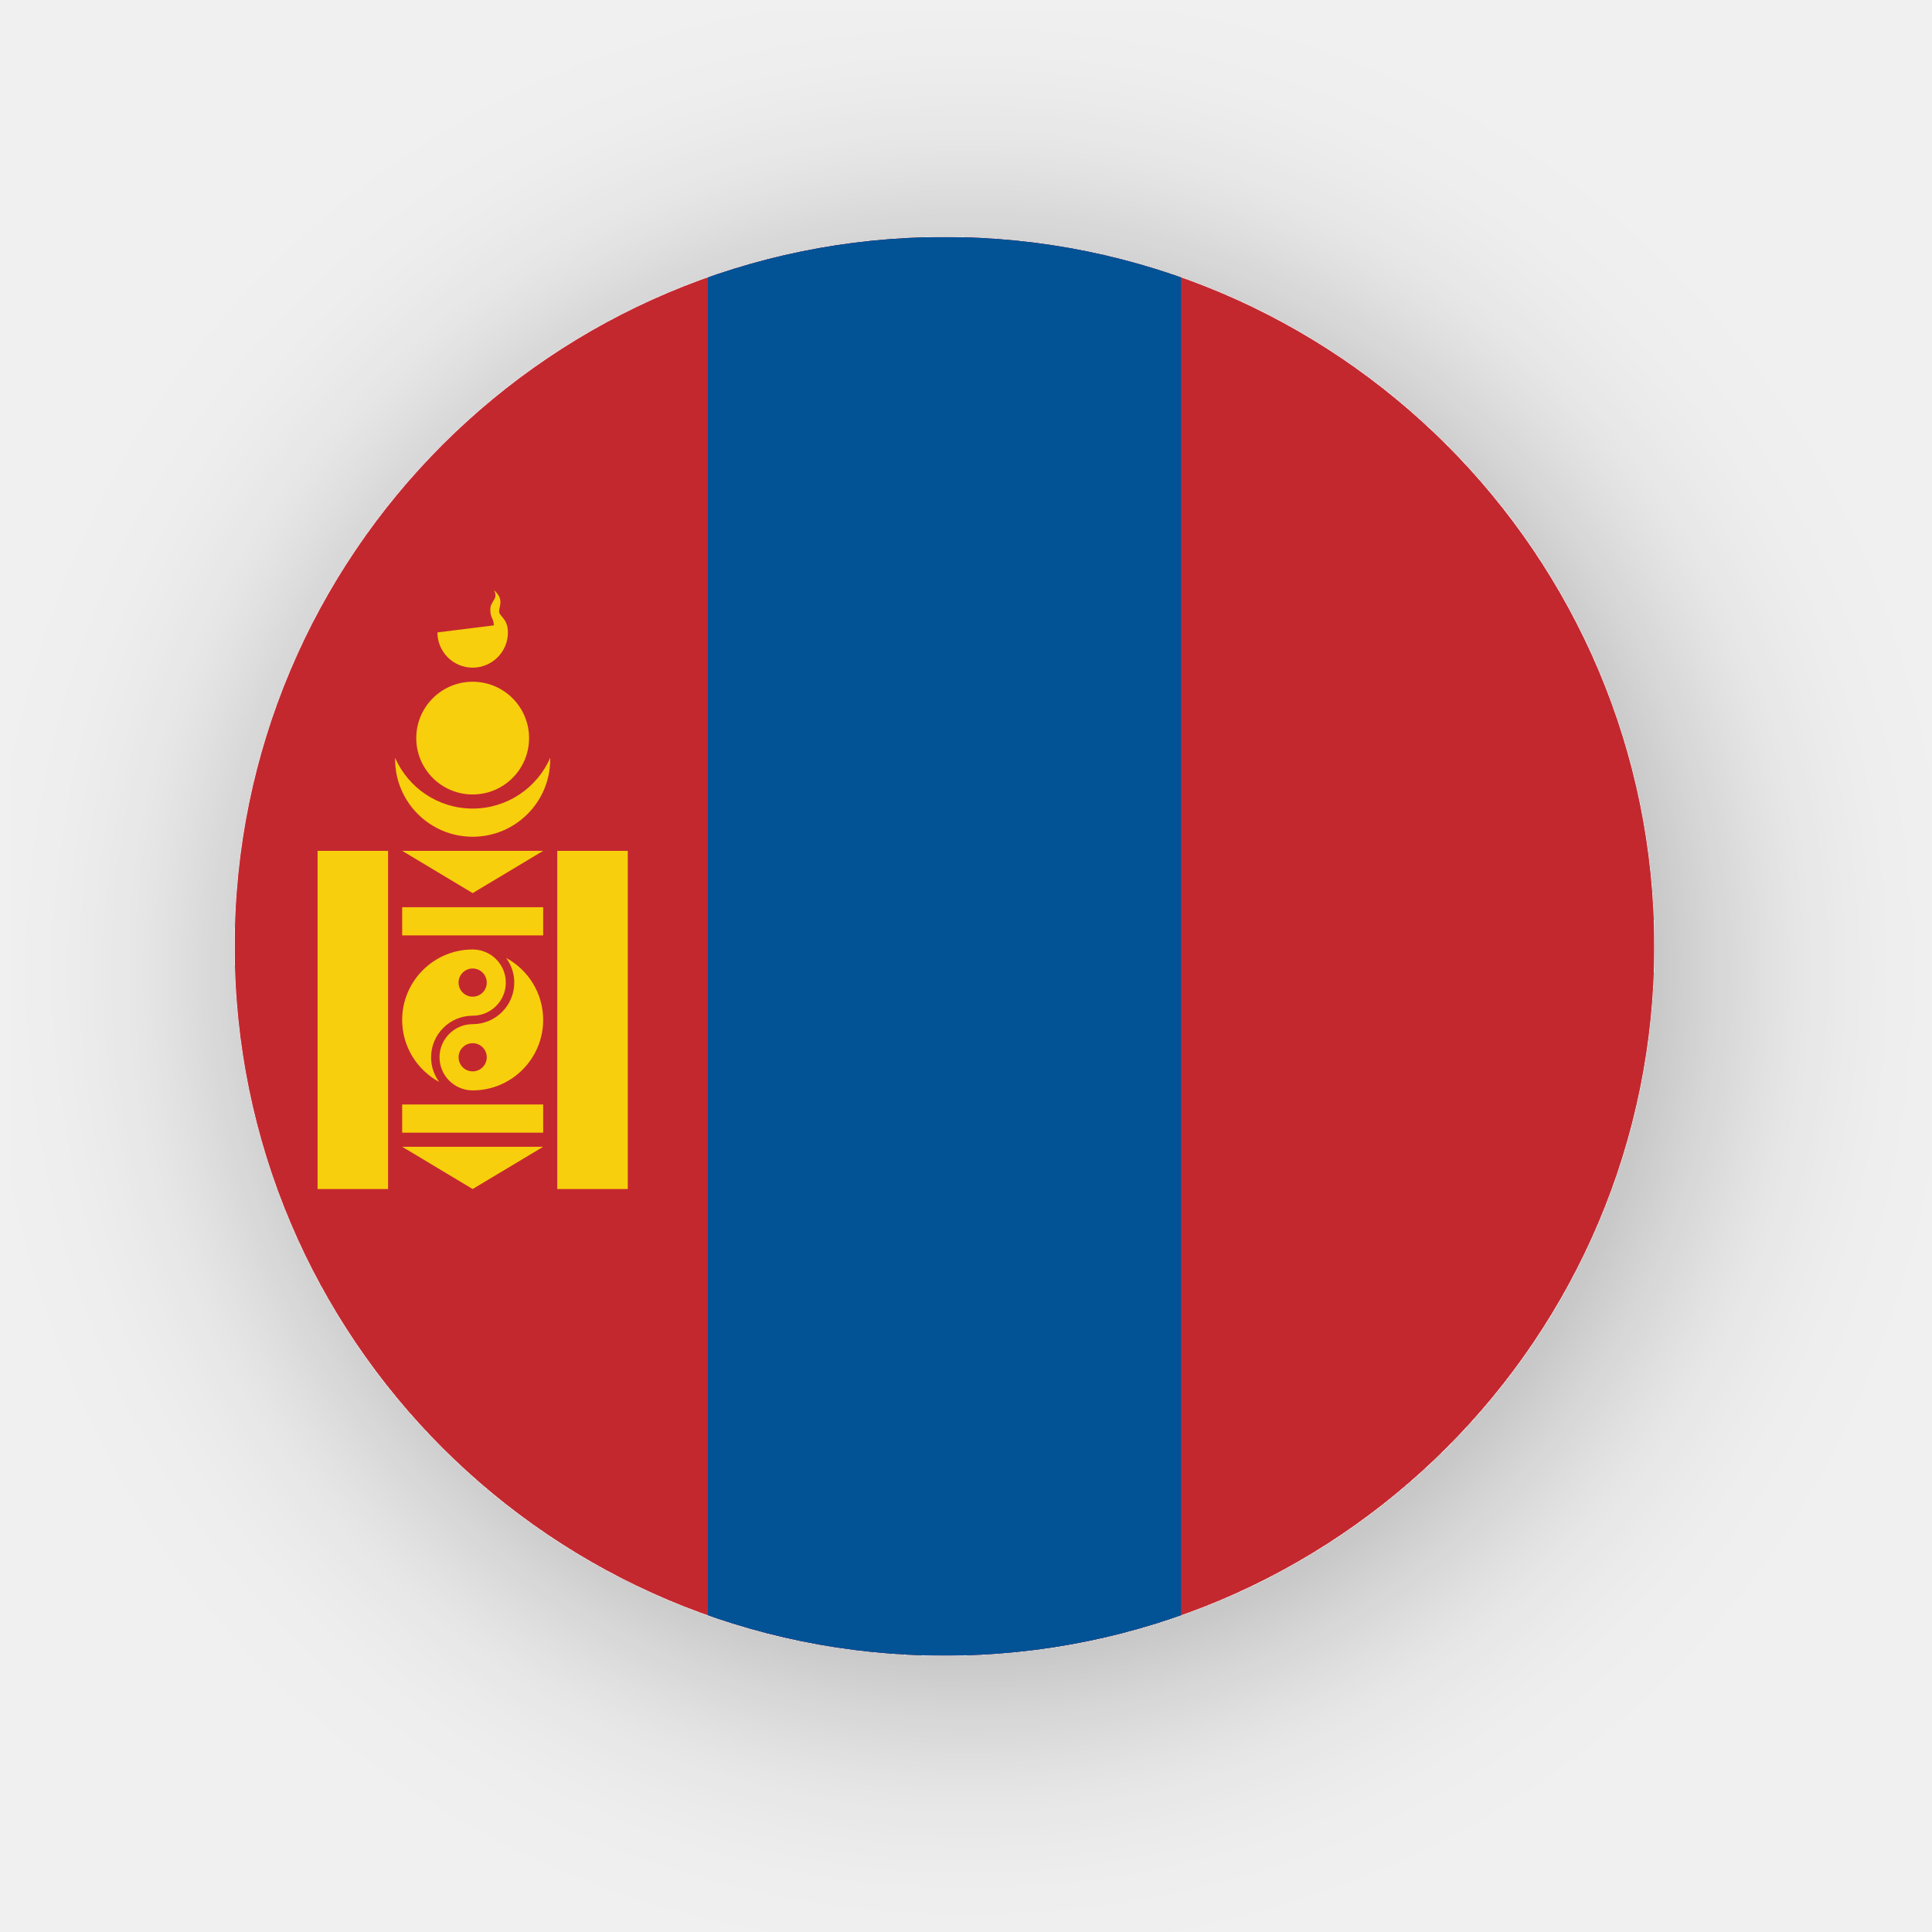
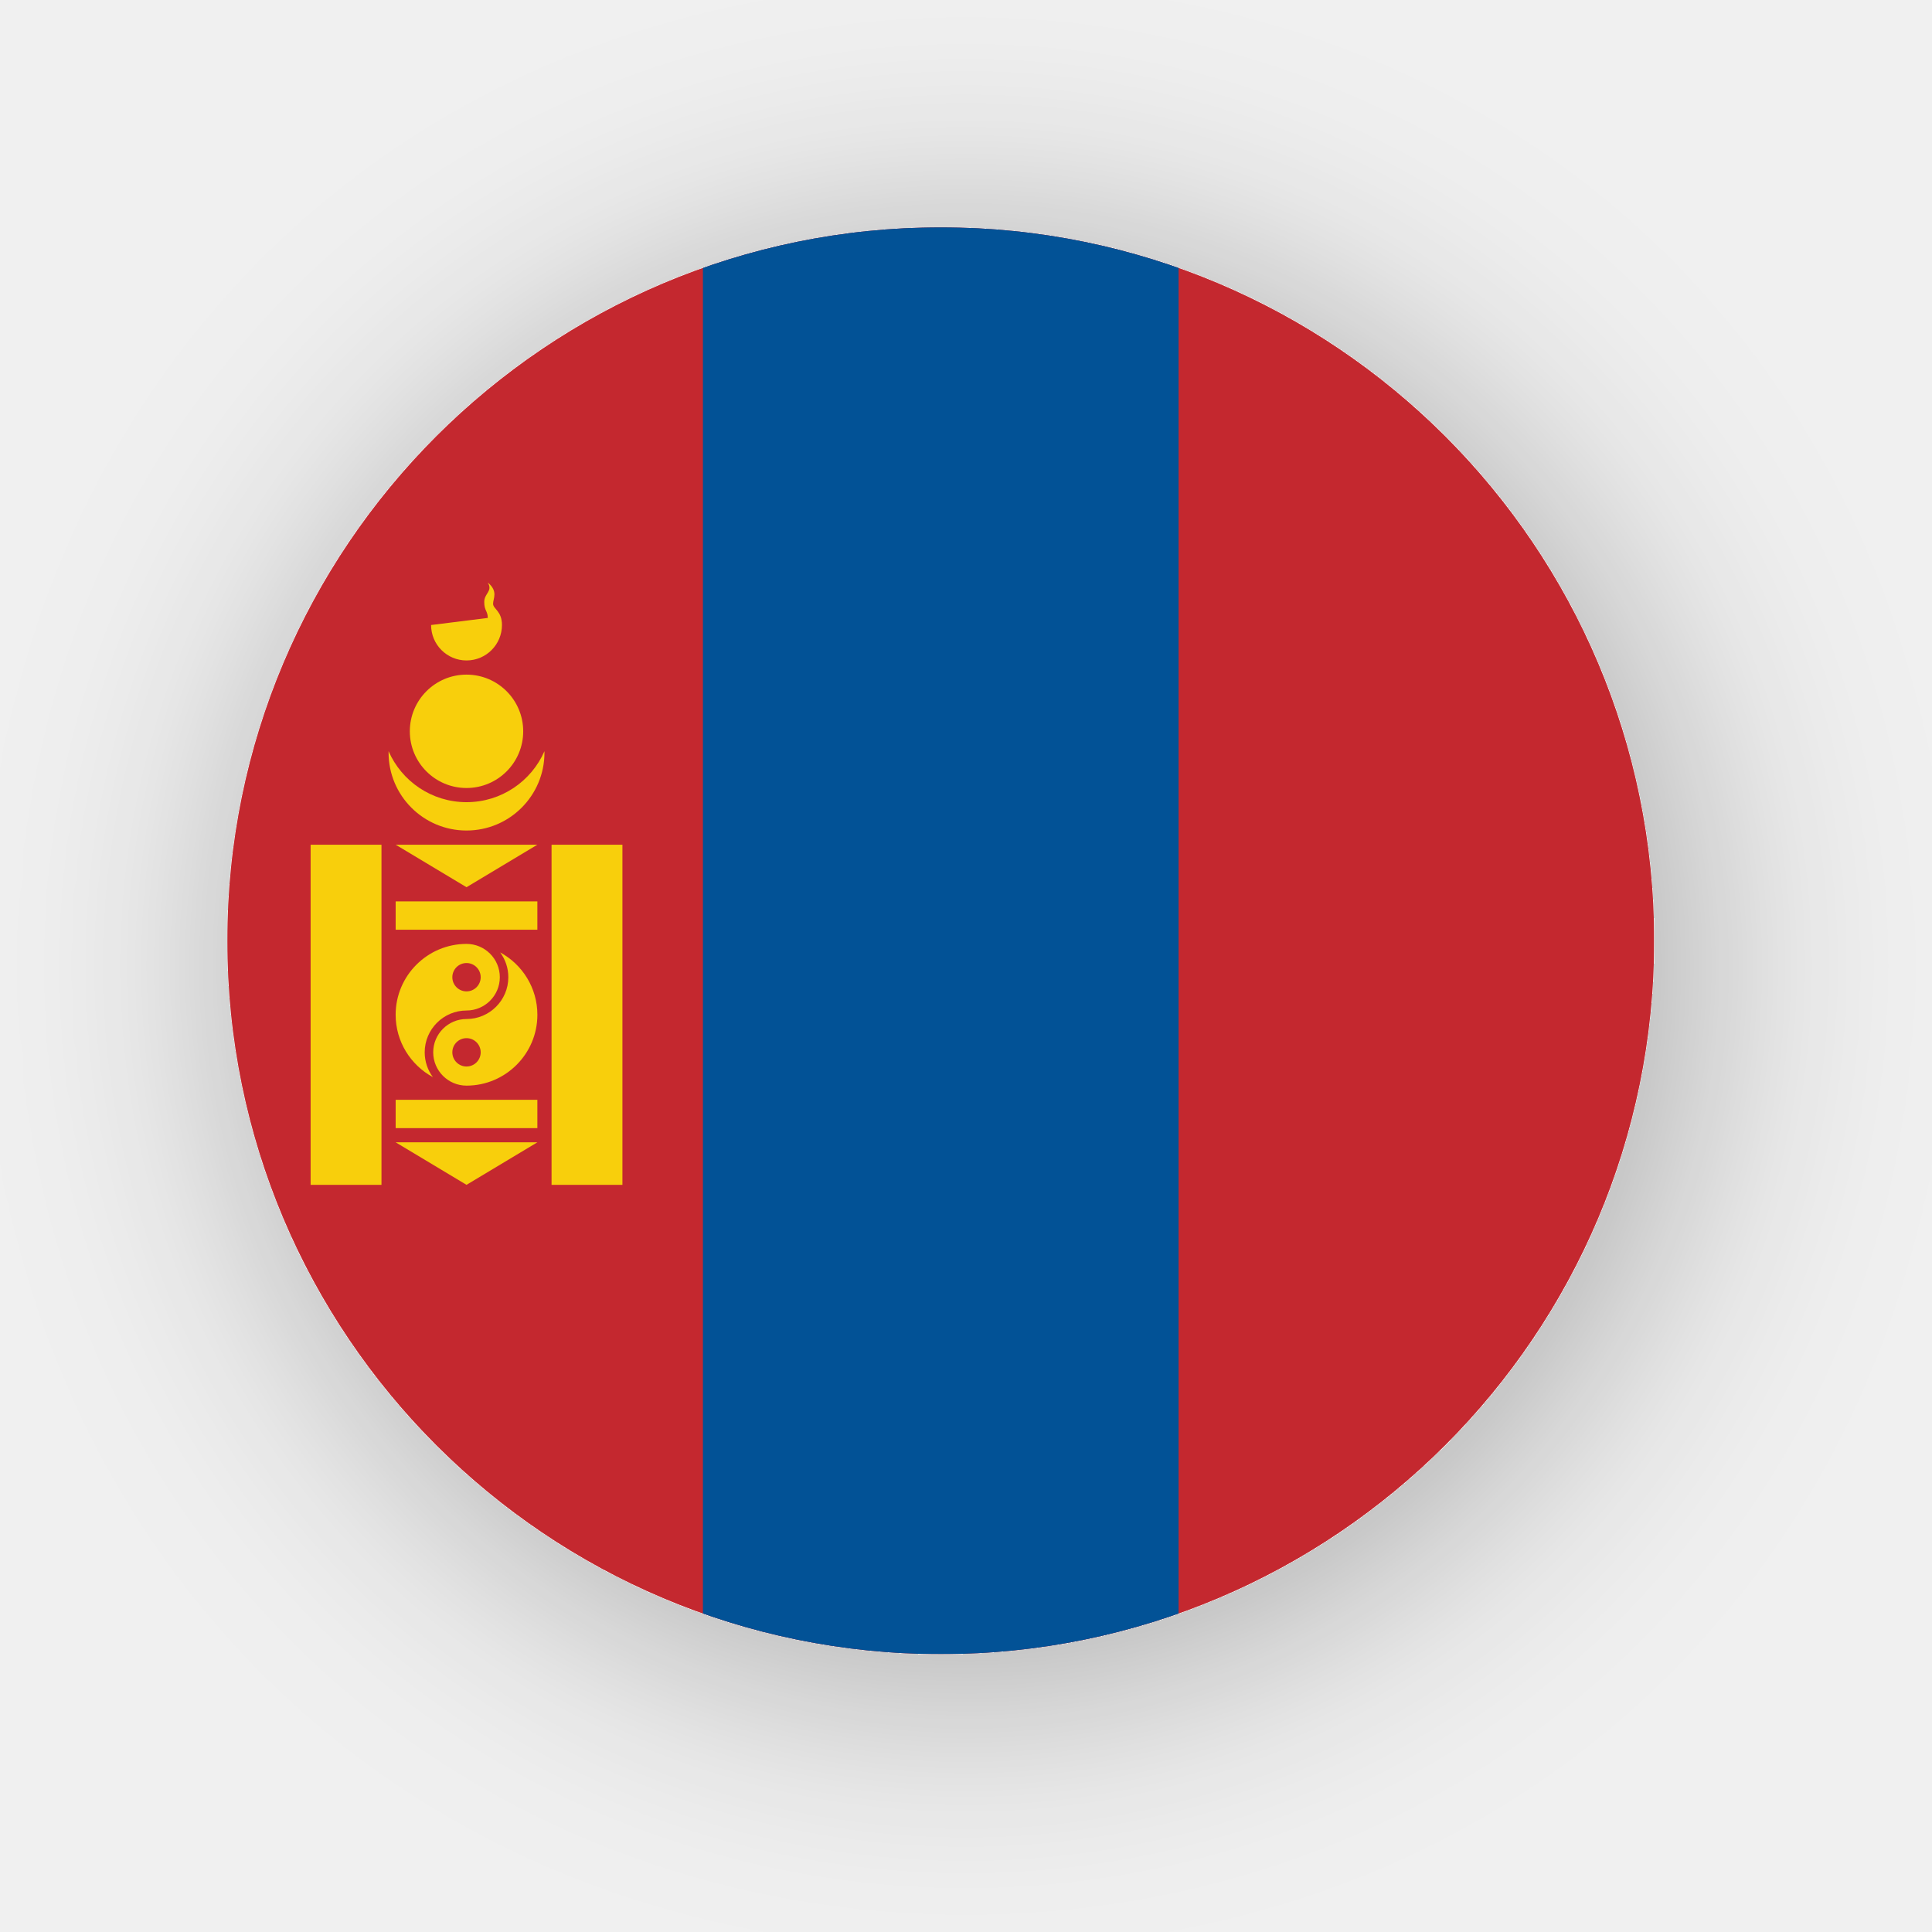
- <svg xmlns="http://www.w3.org/2000/svg" width="154" height="154" viewBox="0 0 154 154" fill="none">
-   <g filter="url(#filter0_d_550_108)">
-     <mask id="mask0_550_108" style="mask-type:luminance" maskUnits="userSpaceOnUse" x="18" y="18" width="114" height="114">
-       <path d="M75.284 131.977C106.531 131.977 131.863 106.662 131.863 75.433C131.863 44.204 106.531 18.888 75.284 18.888C44.037 18.888 18.706 44.204 18.706 75.433C18.706 106.662 44.037 131.977 75.284 131.977Z" fill="white" />
+ <svg xmlns="http://www.w3.org/2000/svg" width="153" height="153" viewBox="0 0 153 153" fill="none">
+   <g filter="url(#filter0_d_1500_930)">
+     <mask id="mask0_1500_930" style="mask-type:luminance" maskUnits="userSpaceOnUse" x="18" y="18" width="113" height="113">
+       <path d="M74.5 131C105.704 131 131 105.704 131 74.5C131 43.296 105.704 18 74.5 18C43.296 18 18 43.296 18 74.5C18 105.704 43.296 131 74.5 131Z" fill="white" />
    </mask>
-     <g mask="url(#mask0_550_108)">
-       <path d="M18.706 18.888H131.863V131.977H18.706V18.888Z" fill="#C4282F" />
+     <g mask="url(#mask0_1500_930)">
+       <path d="M18 18H131V131H18V18Z" fill="#C4282F" />
    </g>
-     <mask id="mask1_550_108" style="mask-type:luminance" maskUnits="userSpaceOnUse" x="18" y="18" width="114" height="114">
-       <path d="M75.284 131.977C106.531 131.977 131.863 106.662 131.863 75.433C131.863 44.204 106.531 18.888 75.284 18.888C44.037 18.888 18.706 44.204 18.706 75.433C18.706 106.662 44.037 131.977 75.284 131.977Z" fill="white" />
+     <mask id="mask1_1500_930" style="mask-type:luminance" maskUnits="userSpaceOnUse" x="18" y="18" width="113" height="113">
+       <path d="M74.5 131C105.704 131 131 105.704 131 74.5C131 43.296 105.704 18 74.5 18C43.296 18 18 43.296 18 74.5C18 105.704 43.296 131 74.5 131Z" fill="white" />
    </mask>
-     <g mask="url(#mask1_550_108)">
-       <path d="M56.424 18.888H94.143V131.977H56.424V18.888Z" fill="#025296" />
+     <g mask="url(#mask1_1500_930)">
+       <path d="M55.666 18H93.333V131H55.666V18Z" fill="#025296" />
    </g>
-     <mask id="mask2_550_108" style="mask-type:luminance" maskUnits="userSpaceOnUse" x="18" y="18" width="114" height="114">
-       <path d="M75.284 131.977C106.531 131.977 131.863 106.662 131.863 75.433C131.863 44.204 106.531 18.888 75.284 18.888C44.037 18.888 18.706 44.204 18.706 75.433C18.706 106.662 44.037 131.977 75.284 131.977Z" fill="white" />
+     <mask id="mask2_1500_930" style="mask-type:luminance" maskUnits="userSpaceOnUse" x="18" y="18" width="113" height="113">
+       <path d="M74.5 131C105.704 131 131 105.704 131 74.5C131 43.296 105.704 18 74.5 18C43.296 18 18 43.296 18 74.5C18 105.704 43.296 131 74.5 131Z" fill="white" />
    </mask>
-     <g mask="url(#mask2_550_108)">
-       <path d="M37.676 64.451C34.913 64.451 32.538 62.789 31.497 60.411C31.496 60.447 31.495 60.483 31.495 60.519C31.495 63.931 34.263 66.697 37.676 66.697C41.091 66.697 43.858 63.931 43.858 60.519C43.858 60.483 43.857 60.447 43.857 60.411C42.815 62.789 40.44 64.451 37.676 64.451Z" fill="#F8CF0C" />
+     <g mask="url(#mask2_1500_930)">
+       <path d="M36.945 63.526C34.185 63.526 31.813 61.866 30.773 59.49C30.773 59.526 30.772 59.562 30.772 59.598C30.772 63.007 33.536 65.771 36.945 65.771C40.354 65.771 43.118 63.007 43.118 59.598C43.118 59.562 43.117 59.526 43.116 59.49C42.076 61.866 39.705 63.526 36.945 63.526Z" fill="#F8CF0C" />
    </g>
-     <mask id="mask3_550_108" style="mask-type:luminance" maskUnits="userSpaceOnUse" x="18" y="18" width="114" height="114">
-       <path d="M75.284 131.977C106.531 131.977 131.863 106.662 131.863 75.433C131.863 44.204 106.531 18.888 75.284 18.888C44.037 18.888 18.706 44.204 18.706 75.433C18.706 106.662 44.037 131.977 75.284 131.977Z" fill="white" />
+     <mask id="mask3_1500_930" style="mask-type:luminance" maskUnits="userSpaceOnUse" x="18" y="18" width="113" height="113">
+       <path d="M74.5 131C105.704 131 131 105.704 131 74.5C131 43.296 105.704 18 74.5 18C43.296 18 18 43.296 18 74.5C18 105.704 43.296 131 74.5 131Z" fill="white" />
    </mask>
-     <g mask="url(#mask3_550_108)">
-       <path d="M37.676 63.327C40.159 63.327 42.172 61.316 42.172 58.834C42.172 56.353 40.159 54.342 37.676 54.342C35.193 54.342 33.181 56.353 33.181 58.834C33.181 61.316 35.193 63.327 37.676 63.327Z" fill="#F8CF0C" />
+     <g mask="url(#mask3_1500_930)">
+       <path d="M36.944 62.404C39.424 62.404 41.434 60.394 41.434 57.915C41.434 55.435 39.424 53.425 36.944 53.425C34.465 53.425 32.455 55.435 32.455 57.915C32.455 60.394 34.465 62.404 36.944 62.404Z" fill="#F8CF0C" />
    </g>
-     <mask id="mask4_550_108" style="mask-type:luminance" maskUnits="userSpaceOnUse" x="18" y="18" width="114" height="114">
-       <path d="M75.284 131.977C106.531 131.977 131.863 106.662 131.863 75.433C131.863 44.204 106.531 18.888 75.284 18.888C44.037 18.888 18.706 44.204 18.706 75.433C18.706 106.662 44.037 131.977 75.284 131.977Z" fill="white" />
+     <mask id="mask4_1500_930" style="mask-type:luminance" maskUnits="userSpaceOnUse" x="18" y="18" width="113" height="113">
+       <path d="M74.5 131C105.704 131 131 105.704 131 74.5C131 43.296 105.704 18 74.5 18C43.296 18 18 43.296 18 74.5C18 105.704 43.296 131 74.5 131Z" fill="white" />
    </mask>
-     <g mask="url(#mask4_550_108)">
-       <path d="M34.867 50.41C34.867 51.961 36.125 53.218 37.676 53.218C39.228 53.218 40.486 51.961 40.486 50.41C40.486 49.287 39.784 49.146 39.784 48.725C39.784 48.304 40.205 47.742 39.362 47.04C39.784 47.742 39.082 47.883 39.082 48.585C39.082 49.287 39.362 49.287 39.362 49.848" fill="#F8CF0C" />
+     <g mask="url(#mask4_1500_930)">
+       <path d="M34.139 49.497C34.139 51.047 35.395 52.303 36.945 52.303C38.494 52.303 39.751 51.047 39.751 49.497C39.751 48.375 39.049 48.234 39.049 47.813C39.049 47.392 39.47 46.831 38.628 46.13C39.049 46.831 38.348 46.972 38.348 47.673C38.348 48.375 38.628 48.375 38.628 48.936" fill="#F8CF0C" />
    </g>
-     <mask id="mask5_550_108" style="mask-type:luminance" maskUnits="userSpaceOnUse" x="18" y="18" width="114" height="114">
-       <path d="M75.284 131.977C106.531 131.977 131.863 106.662 131.863 75.433C131.863 44.204 106.531 18.888 75.284 18.888C44.037 18.888 18.706 44.204 18.706 75.433C18.706 106.662 44.037 131.977 75.284 131.977Z" fill="white" />
+     <mask id="mask5_1500_930" style="mask-type:luminance" maskUnits="userSpaceOnUse" x="18" y="18" width="113" height="113">
+       <path d="M74.5 131C105.704 131 131 105.704 131 74.5C131 43.296 105.704 18 74.5 18C43.296 18 18 43.296 18 74.5C18 105.704 43.296 131 74.5 131Z" fill="white" />
    </mask>
-     <g mask="url(#mask5_550_108)">
-       <path d="M32.057 91.409H43.296L37.676 94.778L32.057 91.409ZM32.057 67.82H43.296L37.676 71.19L32.057 67.82ZM32.057 88.039V90.285H43.296V88.039H32.057ZM32.057 72.313V74.56H43.296V72.313H32.057ZM44.42 67.82V94.778H50.04V67.82H44.42ZM25.314 67.82V94.778H30.933V67.82H25.314Z" fill="#F8CF0C" />
+     <g mask="url(#mask5_1500_930)">
+       <path d="M31.333 90.463H42.556L36.944 93.83L31.333 90.463ZM31.333 66.894H42.556L36.944 70.261L31.333 66.894ZM31.333 87.096V89.341H42.556V87.096H31.333ZM31.333 71.383V73.628H42.556V71.383H31.333ZM43.679 66.894V93.83H49.291V66.894H43.679ZM24.599 66.894V93.83H30.21V66.894H24.599Z" fill="#F8CF0C" />
    </g>
-     <mask id="mask6_550_108" style="mask-type:luminance" maskUnits="userSpaceOnUse" x="18" y="18" width="114" height="114">
-       <path d="M75.284 131.977C106.531 131.977 131.863 106.662 131.863 75.433C131.863 44.204 106.531 18.888 75.284 18.888C44.037 18.888 18.706 44.204 18.706 75.433C18.706 106.662 44.037 131.977 75.284 131.977Z" fill="white" />
+     <mask id="mask6_1500_930" style="mask-type:luminance" maskUnits="userSpaceOnUse" x="18" y="18" width="113" height="113">
+       <path d="M74.5 131C105.704 131 131 105.704 131 74.5C131 43.296 105.704 18 74.5 18C43.296 18 18 43.296 18 74.5C18 105.704 43.296 131 74.5 131Z" fill="white" />
    </mask>
-     <g mask="url(#mask6_550_108)">
-       <path d="M37.676 75.683C34.578 75.683 32.057 78.203 32.057 81.299C32.057 83.432 33.252 85.291 35.009 86.242C34.602 85.691 34.361 85.011 34.361 84.276C34.361 82.449 35.848 80.962 37.676 80.962C39.133 80.962 40.318 79.778 40.318 78.323C40.318 76.867 39.133 75.683 37.676 75.683ZM37.676 79.446C37.056 79.446 36.552 78.943 36.552 78.323C36.552 77.702 37.056 77.199 37.676 77.199C38.297 77.199 38.8 77.702 38.8 78.323C38.8 78.943 38.297 79.446 37.676 79.446Z" fill="#F8CF0C" />
-       <path d="M40.344 76.357C40.751 76.907 40.992 77.588 40.992 78.323C40.992 80.15 39.505 81.636 37.676 81.636C36.22 81.636 35.035 82.82 35.035 84.276C35.035 85.731 36.22 86.916 37.676 86.916C40.775 86.916 43.296 84.396 43.296 81.299C43.296 79.167 42.101 77.308 40.344 76.357ZM37.676 85.399C37.056 85.399 36.553 84.896 36.553 84.276C36.553 83.656 37.056 83.153 37.676 83.153C38.297 83.153 38.8 83.655 38.8 84.276C38.8 84.896 38.297 85.399 37.676 85.399Z" fill="#F8CF0C" />
+     <g mask="url(#mask6_1500_930)">
+       <path d="M36.944 74.75C33.85 74.75 31.332 77.267 31.332 80.362C31.332 82.493 32.526 84.35 34.281 85.3C33.874 84.75 33.633 84.071 33.633 83.336C33.633 81.51 35.119 80.025 36.944 80.025C38.399 80.025 39.582 78.842 39.582 77.388C39.582 75.933 38.399 74.75 36.944 74.75ZM36.944 78.51C36.325 78.51 35.822 78.008 35.822 77.388C35.822 76.768 36.325 76.265 36.944 76.265C37.564 76.265 38.067 76.768 38.067 77.388C38.067 78.008 37.564 78.51 36.944 78.51Z" fill="#F8CF0C" />
+       <path d="M39.609 75.424C40.015 75.973 40.256 76.653 40.256 77.388C40.256 79.213 38.77 80.699 36.945 80.699C35.49 80.699 34.307 81.882 34.307 83.336C34.307 84.79 35.49 85.974 36.945 85.974C40.039 85.974 42.557 83.456 42.557 80.362C42.557 78.231 41.363 76.374 39.609 75.424ZM36.945 84.459C36.325 84.459 35.822 83.956 35.822 83.336C35.822 82.716 36.325 82.214 36.945 82.214C37.565 82.214 38.067 82.716 38.067 83.336C38.067 83.956 37.565 84.459 36.945 84.459Z" fill="#F8CF0C" />
    </g>
  </g>
  <defs>
-     <filter id="filter0_d_550_108" x="0.706" y="0.888" width="153.157" height="153.089" filterUnits="userSpaceOnUse" color-interpolation-filters="sRGB">
+     <filter id="filter0_d_1500_930" x="0" y="0" width="153" height="153" filterUnits="userSpaceOnUse" color-interpolation-filters="sRGB">
      <feFlood flood-opacity="0" result="BackgroundImageFix" />
      <feColorMatrix in="SourceAlpha" type="matrix" values="0 0 0 0 0 0 0 0 0 0 0 0 0 0 0 0 0 0 127 0" result="hardAlpha" />
      <feOffset dx="2" dy="2" />
      <feGaussianBlur stdDeviation="10" />
      <feComposite in2="hardAlpha" operator="out" />
      <feColorMatrix type="matrix" values="0 0 0 0 0 0 0 0 0 0 0 0 0 0 0 0 0 0 0.3 0" />
-       <feBlend mode="normal" in2="BackgroundImageFix" result="effect1_dropShadow_550_108" />
-       <feBlend mode="normal" in="SourceGraphic" in2="effect1_dropShadow_550_108" result="shape" />
+       <feBlend mode="normal" in2="BackgroundImageFix" result="effect1_dropShadow_1500_930" />
+       <feBlend mode="normal" in="SourceGraphic" in2="effect1_dropShadow_1500_930" result="shape" />
    </filter>
  </defs>
</svg>
